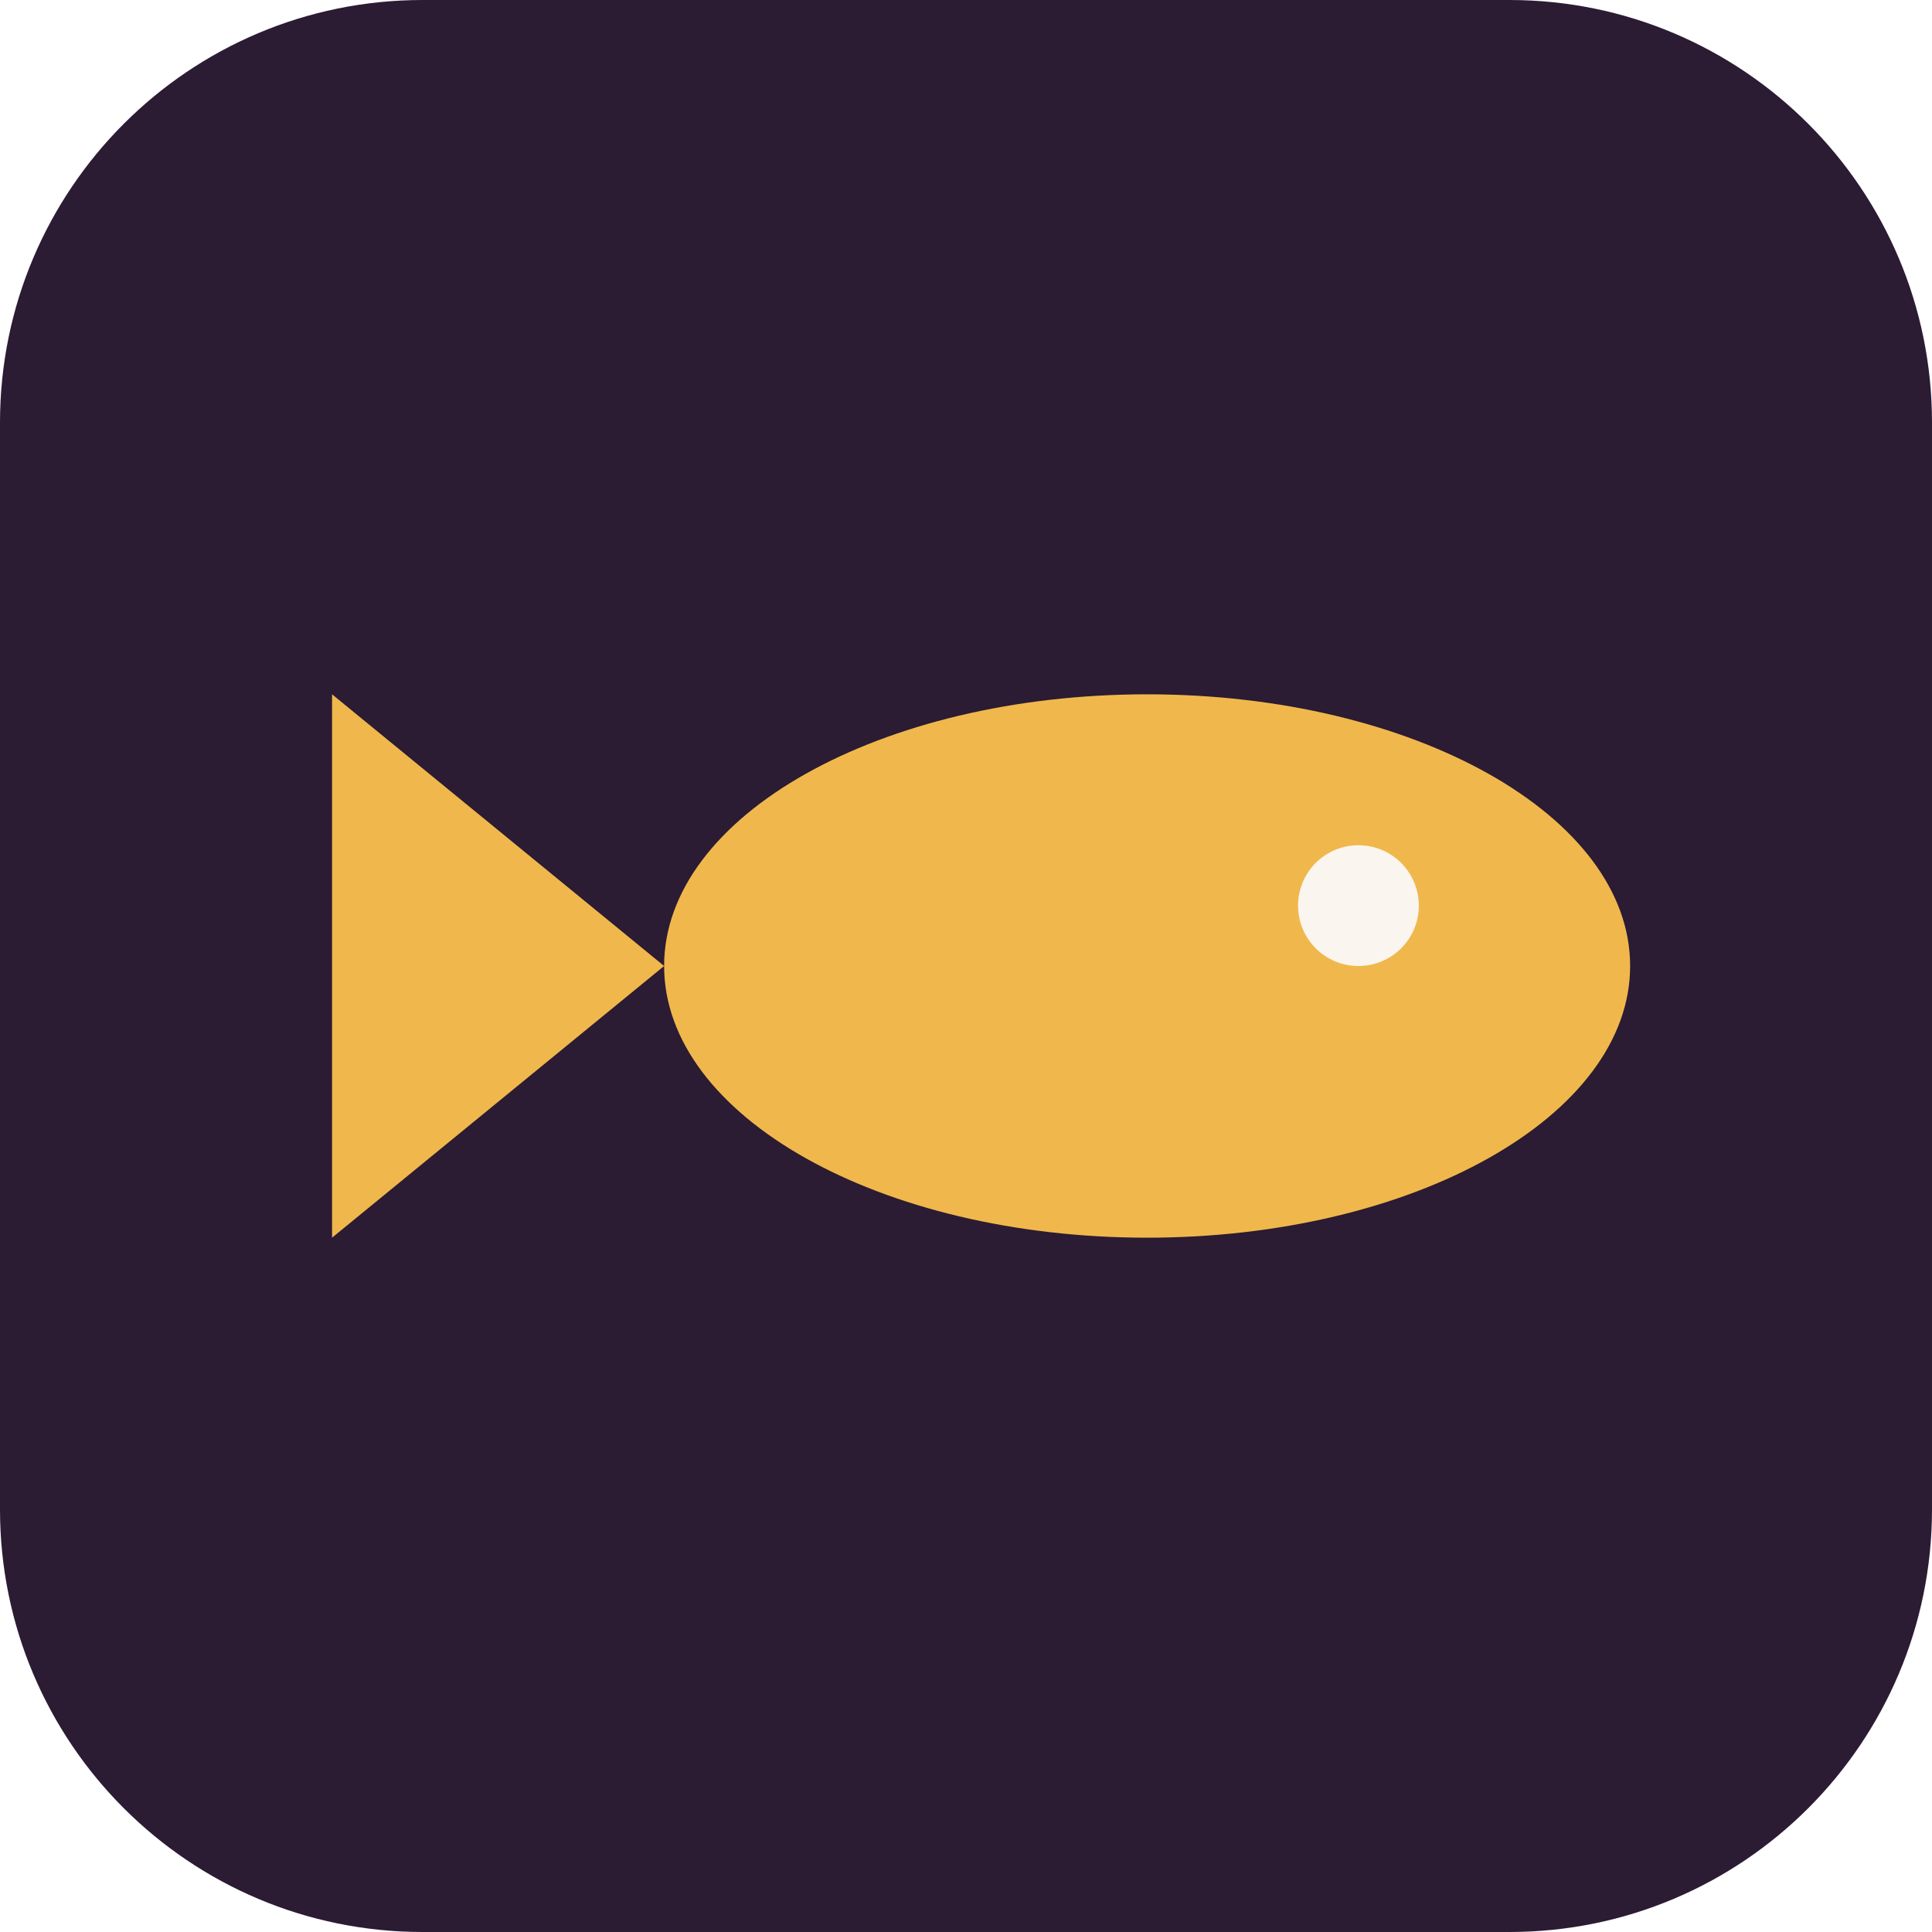
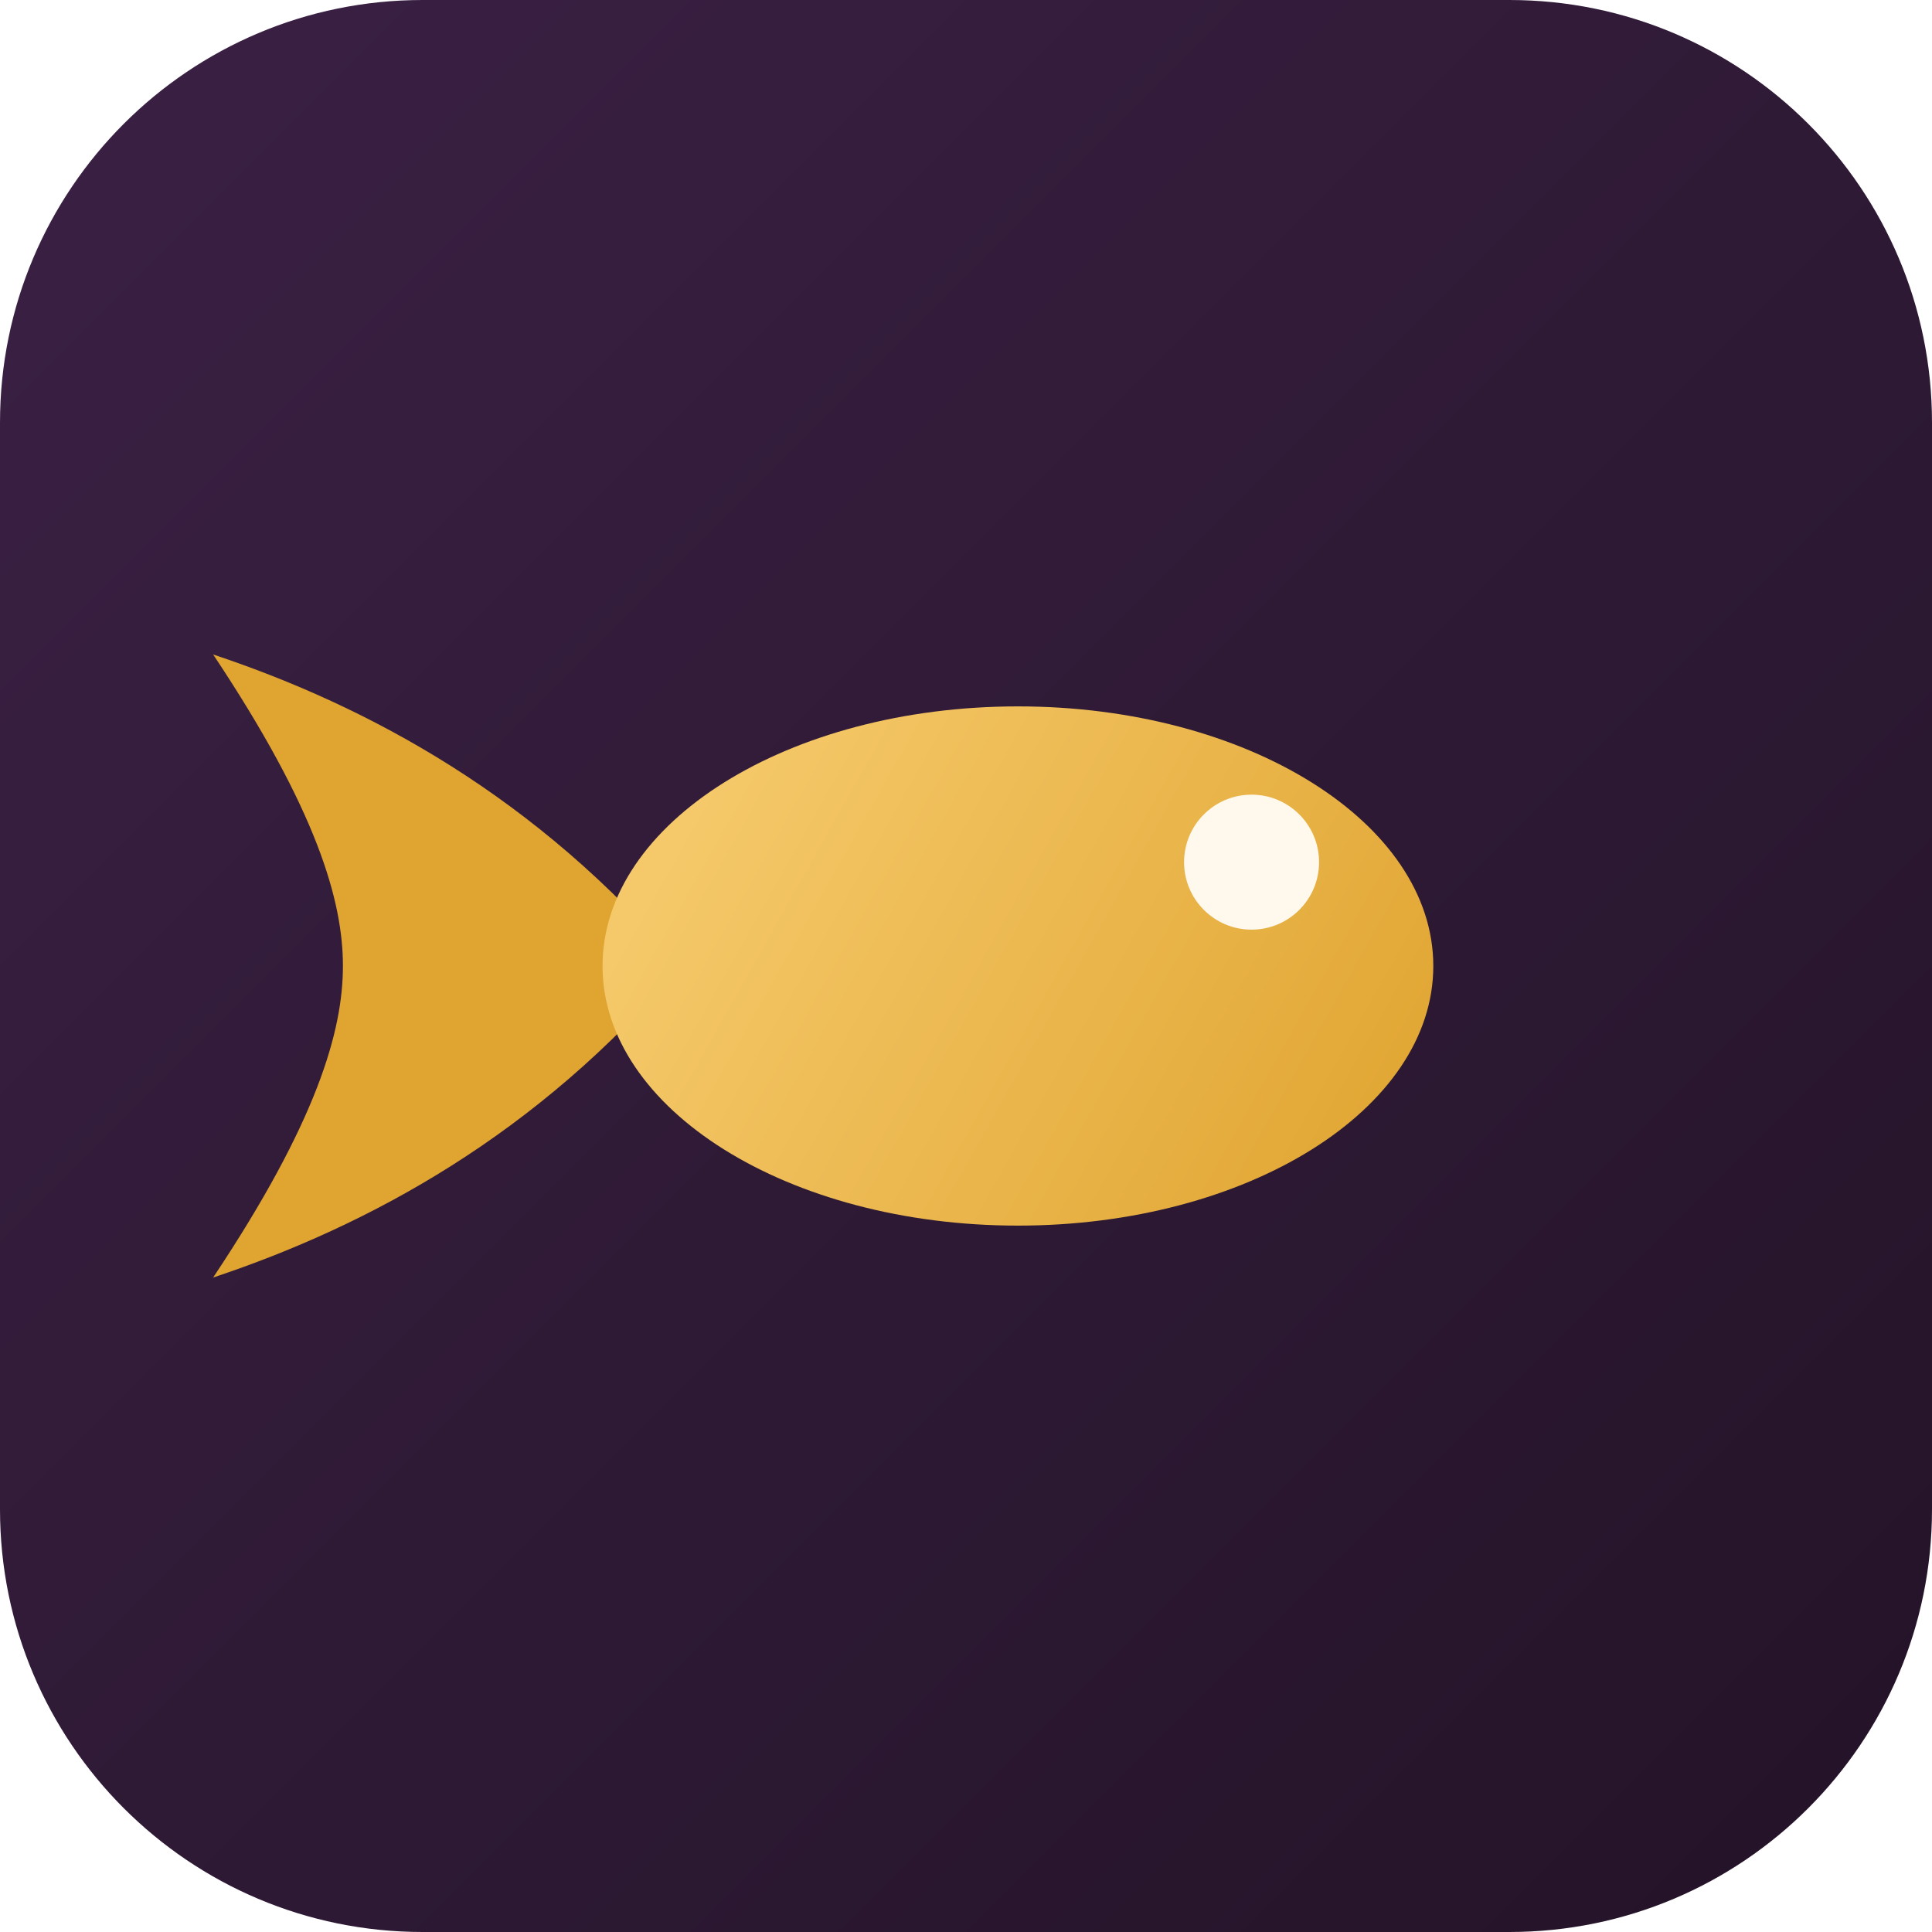
<svg xmlns="http://www.w3.org/2000/svg" width="64" height="64" viewBox="0 0 64 64">
-   <rect width="64" height="64" rx="14" fill="#2B1B33" />
-   <g transform="translate(38,32)">
-     <ellipse cx="0" cy="0" rx="16" ry="9" fill="#F0B84C" />
-     <polygon points="-16,0 -27,-9 -27,9" fill="#F0B84C" />
-     <circle cx="7" cy="-2" r="2" fill="#FAF6EF" />
+   <defs>
+     <linearGradient id="bg" x1="0" y1="0" x2="64" y2="64" gradientUnits="userSpaceOnUse">
+       <stop offset="0" stop-color="#3B2145" />
+       <stop offset="1" stop-color="#231327" />
+     </linearGradient>
+     <linearGradient id="fish" x1="18" y1="22" x2="50" y2="40" gradientUnits="userSpaceOnUse">
+       <stop offset="0" stop-color="#F8CE72" />
+       <stop offset="1" stop-color="#E0A430" />
+     </linearGradient>
+   </defs>
+   <rect width="64" height="64" rx="14" fill="url(#bg)" />
+   <g transform="translate(32 32) scale(0.86) translate(-32 -32)">
+     <path d="M 21 32 C 15.5 25.5 9 22 3 20 C 7 26 8 29.5 8 32 C 8 34.5 7 38 3 44 C 9 42 15.5 38.5 21 32 Z" fill="#E0A430" />
+     <ellipse cx="34" cy="32" rx="16" ry="10" fill="url(#fish)" />
+     <circle cx="43" cy="28" r="2.6" fill="#FFF8EC" />
  </g>
</svg>
